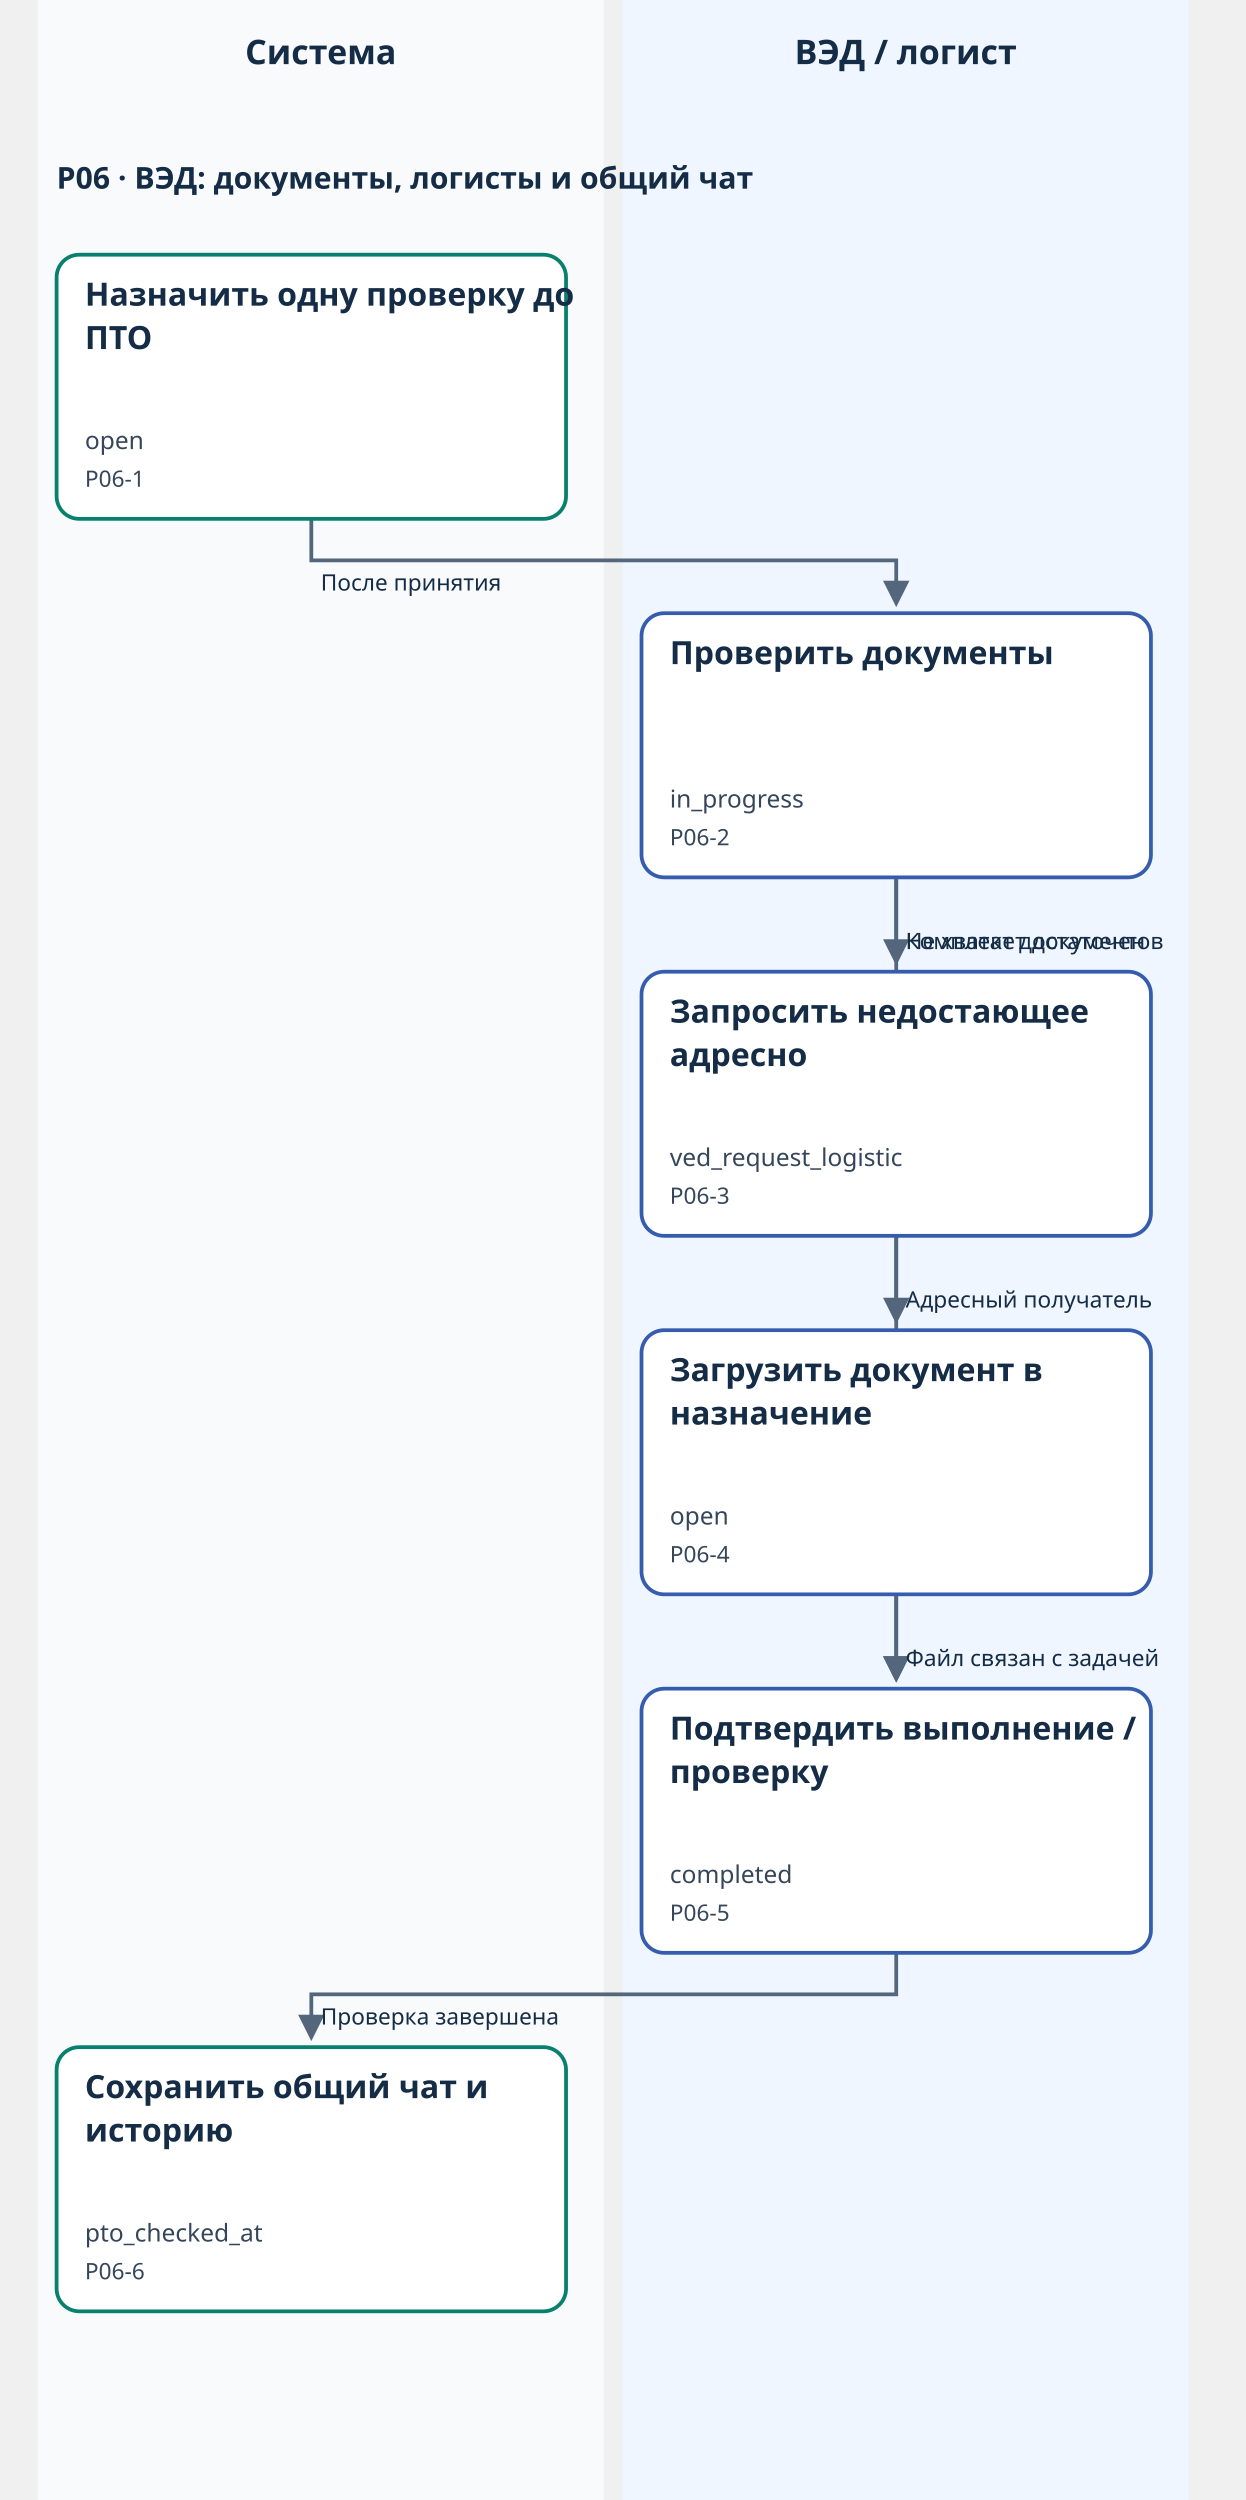
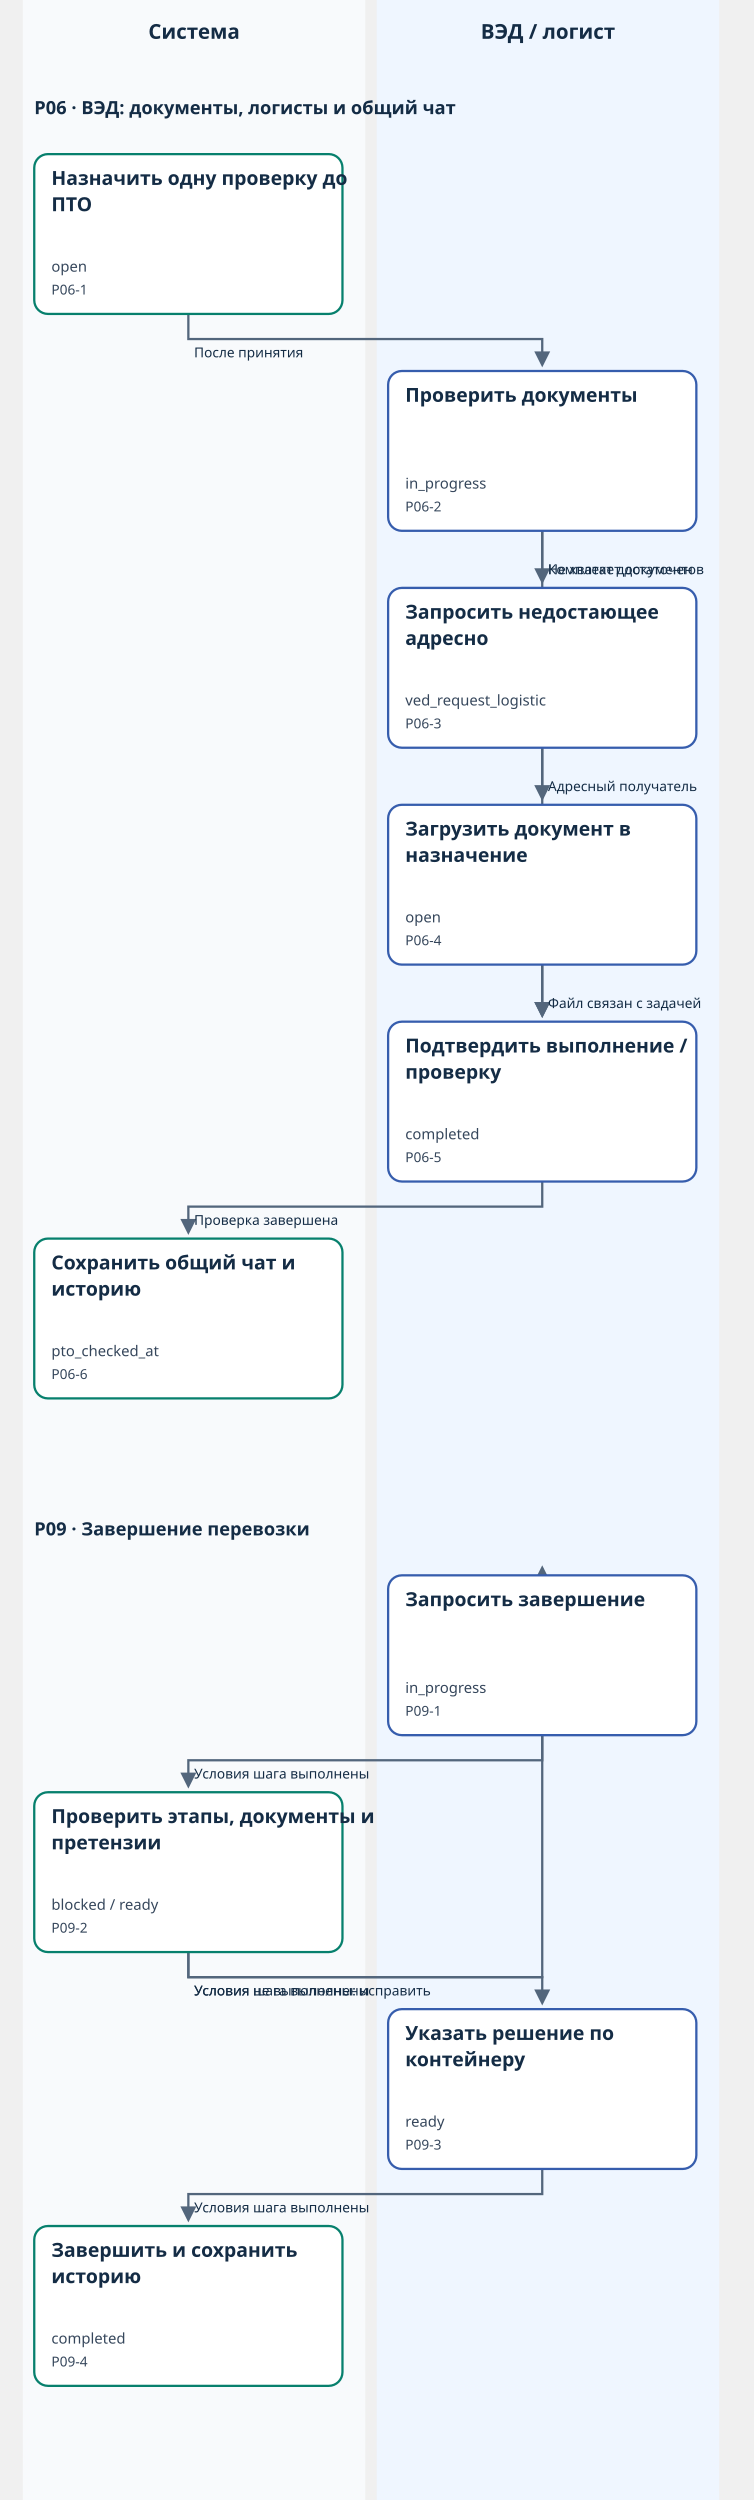
- <svg xmlns="http://www.w3.org/2000/svg" role="img" aria-labelledby="title" viewBox="0 0 660 1325">
+ <svg xmlns="http://www.w3.org/2000/svg" role="img" aria-labelledby="title" viewBox="0 0 660 2190">
  <defs>
    <marker id="arrow" viewBox="0 0 10 10" refX="8" refY="5" markerWidth="7" markerHeight="7" orient="auto">
      <path d="M0,0 L10,5 L0,10z" fill="#53667c" />
    </marker>
  </defs>
  <g font-family="system-ui,sans-serif" fill="#142c45">
-     <rect x="20" y="0" width="300" height="1325" fill="#f8fafc" />
+     <rect x="20" y="0" width="300" height="2190" fill="#f8fafc" />
    <text x="170" y="34" text-anchor="middle" font-size="18" font-weight="700">Система</text>
-     <rect x="330" y="0" width="300" height="1325" fill="#eff6ff" />
+     <rect x="330" y="0" width="300" height="2190" fill="#eff6ff" />
    <text x="480" y="34" text-anchor="middle" font-size="18" font-weight="700">ВЭД / логист</text>
    <text x="30" y="100" font-size="16" font-weight="700">P06 · ВЭД: документы, логисты и общий чат</text>
+     <text x="30" y="1345" font-size="16" font-weight="700">P09 · Завершение перевозки</text>
    <path d="M165,275 V297 H475 V319" fill="none" stroke="#53667c" stroke-width="2" marker-end="url(#arrow)" />
    <text x="170" y="313" font-size="12">После принятия</text>
    <path d="M475,465 V487 H475 V889" fill="none" stroke="#53667c" stroke-width="2" marker-end="url(#arrow)" />
    <text x="480" y="503" font-size="12">Комплект достаточен</text>
    <path d="M475,465 V487 H475 V509" fill="none" stroke="#53667c" stroke-width="2" marker-end="url(#arrow)" />
    <text x="480" y="503" font-size="12">Не хватает документов</text>
    <path d="M475,655 V677 H475 V699" fill="none" stroke="#53667c" stroke-width="2" marker-end="url(#arrow)" />
    <text x="480" y="693" font-size="12">Адресный получатель</text>
    <path d="M475,845 V867 H475 V889" fill="none" stroke="#53667c" stroke-width="2" marker-end="url(#arrow)" />
    <text x="480" y="883" font-size="12">Файл связан с задачей</text>
    <path d="M475,1035 V1057 H165 V1079" fill="none" stroke="#53667c" stroke-width="2" marker-end="url(#arrow)" />
    <text x="170" y="1073" font-size="12">Проверка завершена</text>
+     <path d="M475,1520 V1542 H165 V1564" fill="none" stroke="#53667c" stroke-width="2" marker-end="url(#arrow)" />
+     <text x="170" y="1558" font-size="12">Условия шага выполнены</text>
+     <path d="M165,1710 V1732 H475 V1754" fill="none" stroke="#53667c" stroke-width="2" marker-end="url(#arrow)" />
+     <text x="170" y="1748" font-size="12">Условия шага выполнены</text>
+     <path d="M475,1900 V1922 H165 V1944" fill="none" stroke="#53667c" stroke-width="2" marker-end="url(#arrow)" />
+     <text x="170" y="1938" font-size="12">Условия шага выполнены</text>
+     <path d="M165,1710 V1732 H475 V1374" fill="none" stroke="#53667c" stroke-width="2" marker-end="url(#arrow)" />
+     <text x="170" y="1748" font-size="12">Условия не выполнены: исправить</text>
    <g id="P06-1">
      <rect x="30" y="135" width="270" height="140" rx="12" fill="white" stroke="#07806d" stroke-width="2" />
      <text x="45" y="162" font-size="17" font-weight="600">Назначить одну проверку до</text>
      <text x="45" y="185" font-size="17" font-weight="600">ПТО</text>
      <text x="45" y="238" font-size="13" fill="#35465b">open</text>
      <text x="45" y="258" font-size="12" fill="#35465b">P06-1</text>
    </g>
    <g id="P06-2">
      <rect x="340" y="325" width="270" height="140" rx="12" fill="white" stroke="#365dad" stroke-width="2" />
      <text x="355" y="352" font-size="17" font-weight="600">Проверить документы</text>
      <text x="355" y="428" font-size="13" fill="#35465b">in_progress</text>
      <text x="355" y="448" font-size="12" fill="#35465b">P06-2</text>
    </g>
    <g id="P06-3">
      <rect x="340" y="515" width="270" height="140" rx="12" fill="white" stroke="#365dad" stroke-width="2" />
      <text x="355" y="542" font-size="17" font-weight="600">Запросить недостающее</text>
      <text x="355" y="565" font-size="17" font-weight="600">адресно</text>
      <text x="355" y="618" font-size="13" fill="#35465b">ved_request_logistic</text>
      <text x="355" y="638" font-size="12" fill="#35465b">P06-3</text>
    </g>
    <g id="P06-4">
      <rect x="340" y="705" width="270" height="140" rx="12" fill="white" stroke="#365dad" stroke-width="2" />
      <text x="355" y="732" font-size="17" font-weight="600">Загрузить документ в</text>
      <text x="355" y="755" font-size="17" font-weight="600">назначение</text>
      <text x="355" y="808" font-size="13" fill="#35465b">open</text>
      <text x="355" y="828" font-size="12" fill="#35465b">P06-4</text>
    </g>
    <g id="P06-5">
      <rect x="340" y="895" width="270" height="140" rx="12" fill="white" stroke="#365dad" stroke-width="2" />
      <text x="355" y="922" font-size="17" font-weight="600">Подтвердить выполнение /</text>
      <text x="355" y="945" font-size="17" font-weight="600">проверку</text>
      <text x="355" y="998" font-size="13" fill="#35465b">completed</text>
      <text x="355" y="1018" font-size="12" fill="#35465b">P06-5</text>
    </g>
    <g id="P06-6">
      <rect x="30" y="1085" width="270" height="140" rx="12" fill="white" stroke="#07806d" stroke-width="2" />
      <text x="45" y="1112" font-size="17" font-weight="600">Сохранить общий чат и</text>
      <text x="45" y="1135" font-size="17" font-weight="600">историю</text>
      <text x="45" y="1188" font-size="13" fill="#35465b">pto_checked_at</text>
      <text x="45" y="1208" font-size="12" fill="#35465b">P06-6</text>
    </g>
+     <g id="P09-1">
+       <rect x="340" y="1380" width="270" height="140" rx="12" fill="white" stroke="#365dad" stroke-width="2" />
+       <text x="355" y="1407" font-size="17" font-weight="600">Запросить завершение</text>
+       <text x="355" y="1483" font-size="13" fill="#35465b">in_progress</text>
+       <text x="355" y="1503" font-size="12" fill="#35465b">P09-1</text>
+     </g>
+     <g id="P09-2">
+       <rect x="30" y="1570" width="270" height="140" rx="12" fill="white" stroke="#07806d" stroke-width="2" />
+       <text x="45" y="1597" font-size="17" font-weight="600">Проверить этапы, документы и</text>
+       <text x="45" y="1620" font-size="17" font-weight="600">претензии</text>
+       <text x="45" y="1673" font-size="13" fill="#35465b">blocked / ready</text>
+       <text x="45" y="1693" font-size="12" fill="#35465b">P09-2</text>
+     </g>
+     <g id="P09-3">
+       <rect x="340" y="1760" width="270" height="140" rx="12" fill="white" stroke="#365dad" stroke-width="2" />
+       <text x="355" y="1787" font-size="17" font-weight="600">Указать решение по</text>
+       <text x="355" y="1810" font-size="17" font-weight="600">контейнеру</text>
+       <text x="355" y="1863" font-size="13" fill="#35465b">ready</text>
+       <text x="355" y="1883" font-size="12" fill="#35465b">P09-3</text>
+     </g>
+     <g id="P09-4">
+       <rect x="30" y="1950" width="270" height="140" rx="12" fill="white" stroke="#07806d" stroke-width="2" />
+       <text x="45" y="1977" font-size="17" font-weight="600">Завершить и сохранить</text>
+       <text x="45" y="2000" font-size="17" font-weight="600">историю</text>
+       <text x="45" y="2053" font-size="13" fill="#35465b">completed</text>
+       <text x="45" y="2073" font-size="12" fill="#35465b">P09-4</text>
+     </g>
  </g>
</svg>
